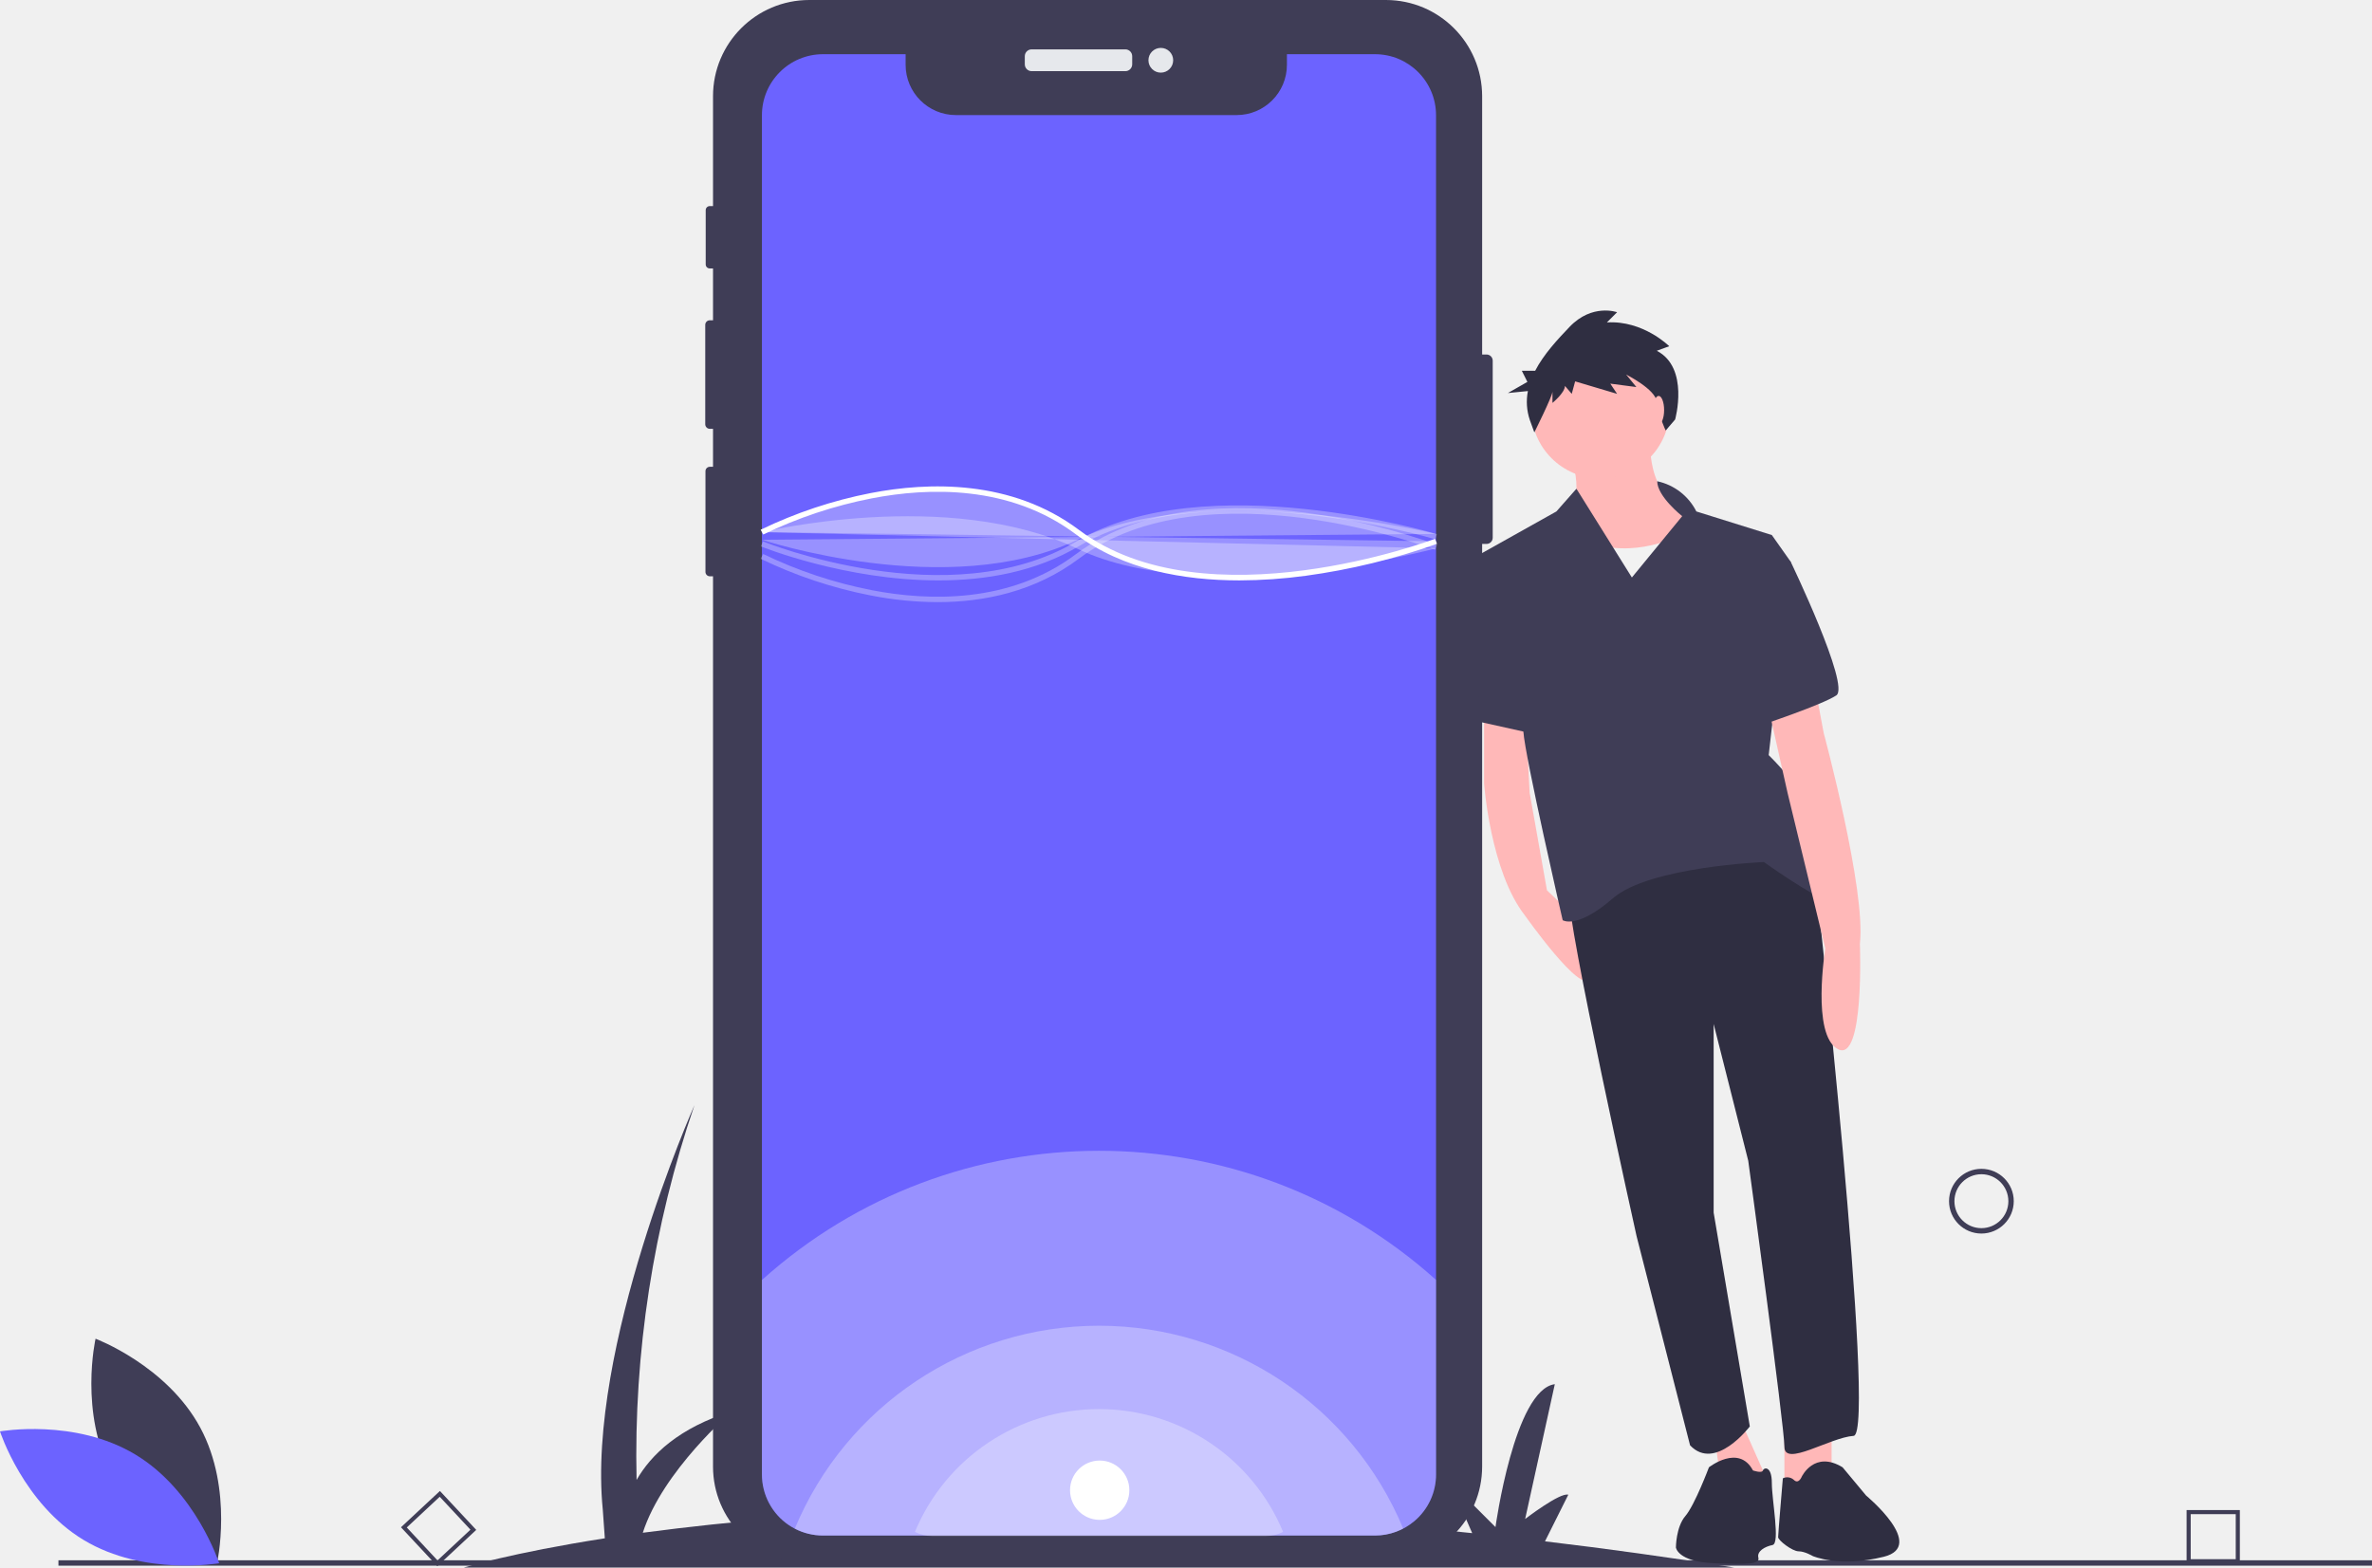
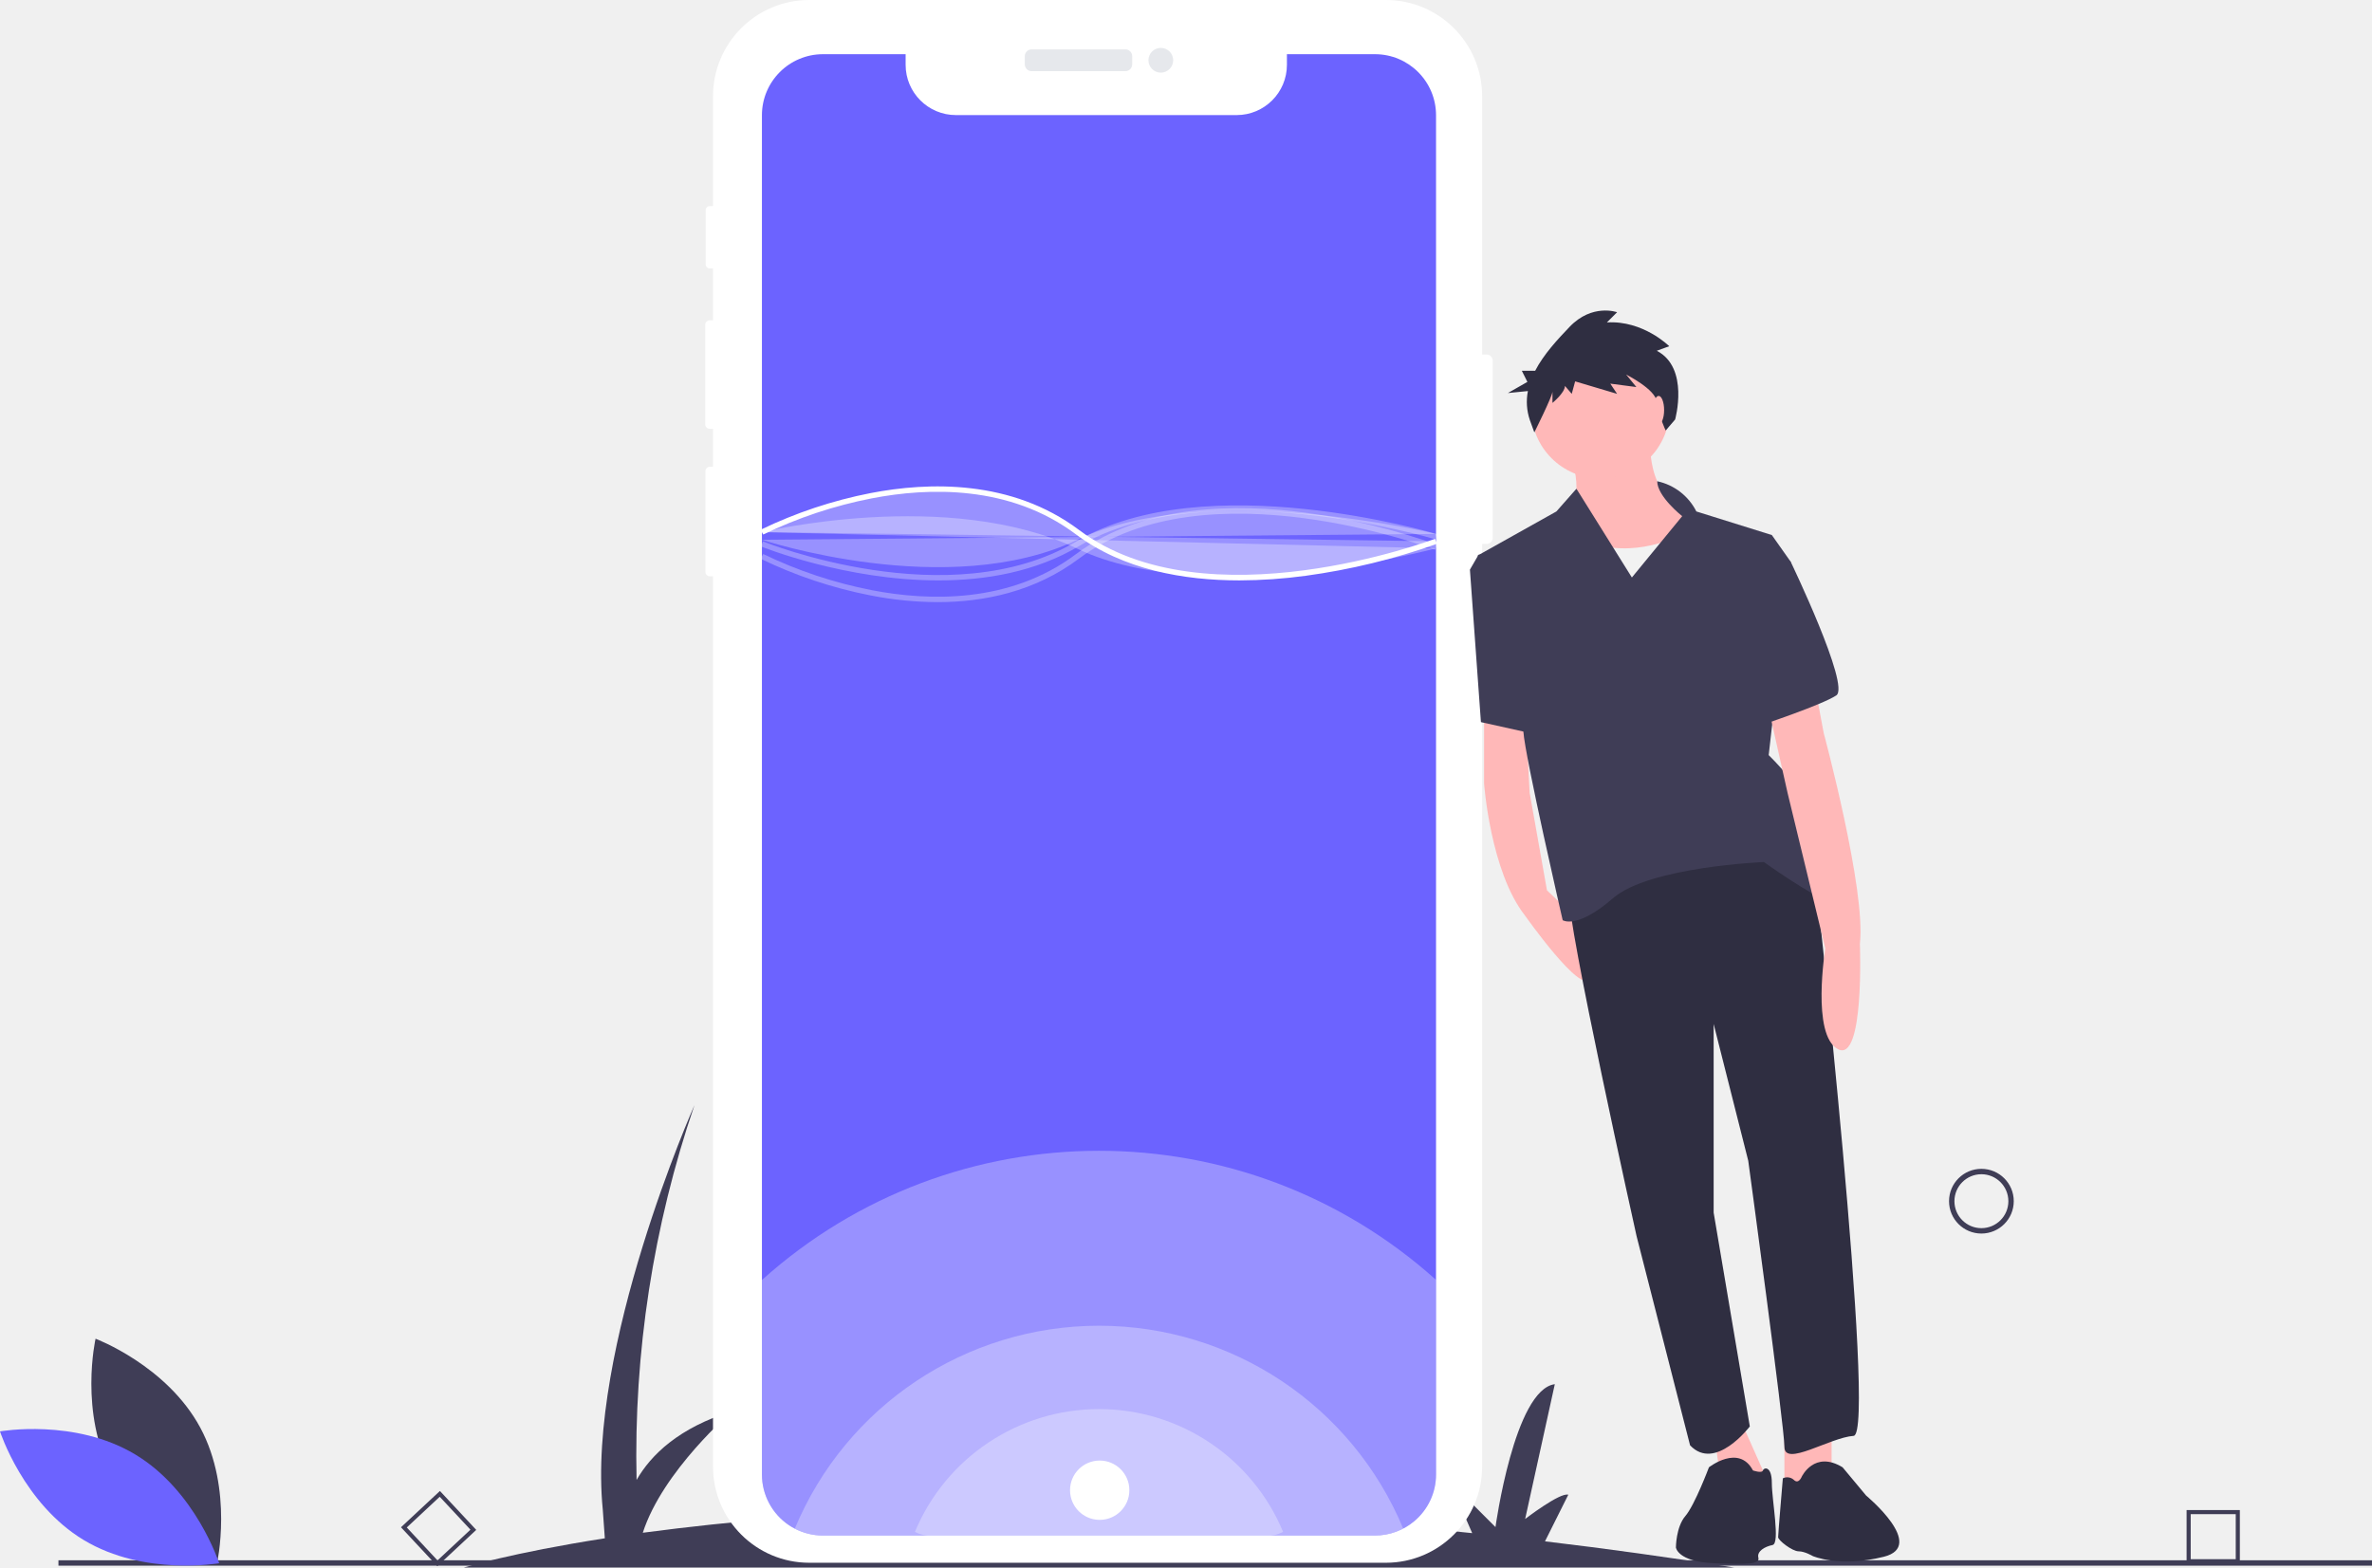
<svg xmlns="http://www.w3.org/2000/svg" id="f7bb3db6-0aca-42e3-bcc4-5e9b3a55e19d" data-name="Layer 1" width="879.5" height="581.351" viewBox="0 0 879.5 581.351">
  <path d="M803.25,740.675q-36.476-5.71-70.143-9.714L741.75,713.675c-3-1-16,9-16,9l11-50c-15,2-22,53-22,53l-17-17,8.368,19.247c-68.681-7.217-127.947-9.469-177.766-8.952L535.75,704.175c-3-1-16,9-16,9l11-50c-15,2-22,53-22,53l-17-17,8.863,20.386A997.852,997.852,0,0,0,398.591,727.777c7.382-22.996,33.159-45.102,33.159-45.102-19.821,6.166-30.132,16.212-35.469,25.525A401.561,401.561,0,0,1,417.75,569.175s-40,90-34,150l.761,10.658C349.712,735.262,332.25,740.675,332.25,740.675Z" transform="translate(-160.25 -159.3247)" fill="#3f3d56" />
  <path d="M894.922,616.811a12,12,0,1,1,12-12A12.014,12.014,0,0,1,894.922,616.811Zm0-22a10,10,0,1,0,10,10A10.011,10.011,0,0,0,894.922,594.811Z" transform="translate(-160.25 -159.3247)" fill="#3f3d56" />
  <path d="M990.75,739.101H971.009V719.36H990.75Zm-18.223-1.519h16.704v-16.704H972.527Z" transform="translate(-160.25 -159.3247)" fill="#3f3d56" />
  <path d="M322.394,740.181l-13.465-14.436L323.365,712.28l13.465,14.436ZM311.075,725.819l11.394,12.215,12.215-11.394L323.29,714.426Z" transform="translate(-160.25 -159.3247)" fill="#3f3d56" />
  <rect x="21.672" y="578.662" width="857.828" height="2" fill="#3f3d56" />
-   <path d="M713.725,293.085v65.68a2.296,2.296,0,0,1-2.29,2.29h-1.63v342.15a35.702,35.702,0,0,1-35.7,35.7H460.315a35.693,35.693,0,0,1-35.69-35.7v-330.15h-1.18a1.618,1.618,0,0,1-1.62-1.61v-37.38a1.62,1.62,0,0,1,1.62-1.62h1.18v-14.08H423.435a1.696,1.696,0,0,1-1.69-1.7v-36.87a1.694,1.694,0,0,1,1.69-1.69H424.625v-19.22H423.415a1.498,1.498,0,0,1-1.5-1.5v-20.12a1.507,1.507,0,0,1,1.5-1.51H424.625v-40.74a35.691,35.691,0,0,1,35.69-35.69H674.105a35.7,35.7,0,0,1,35.7,35.69v95.78H711.435A2.296,2.296,0,0,1,713.725,293.085Z" transform="translate(-160.25 -159.3247)" fill="#3f3d56" />
+   <path class="change" d="M713.725,293.085v65.68a2.296,2.296,0,0,1-2.29,2.29h-1.63v342.15a35.702,35.702,0,0,1-35.7,35.7H460.315a35.693,35.693,0,0,1-35.69-35.7v-330.15h-1.18a1.618,1.618,0,0,1-1.62-1.61v-37.38a1.62,1.62,0,0,1,1.62-1.62h1.18v-14.08H423.435a1.696,1.696,0,0,1-1.69-1.7v-36.87a1.694,1.694,0,0,1,1.69-1.69H424.625v-19.22H423.415a1.498,1.498,0,0,1-1.5-1.5v-20.12a1.507,1.507,0,0,1,1.5-1.51H424.625v-40.74a35.691,35.691,0,0,1,35.69-35.69H674.105a35.7,35.7,0,0,1,35.7,35.69v95.78H711.435A2.296,2.296,0,0,1,713.725,293.085Z" transform="translate(-160.25 -159.3247)" fill="white" />
  <rect x="379.979" y="18.307" width="39.823" height="8.086" rx="2.542" fill="#e6e8ec" />
  <circle cx="430.41" cy="22.35" r="4.587" fill="#e6e8ec" />
  <path d="M692.71,202.075v504.09a22.58,22.58,0,0,1-7.96,17.23,22.642,22.642,0,0,1-14.69,5.41H465.41a22.587,22.587,0,0,1-10.46-2.55,21.155,21.155,0,0,1-2.2-1.3,22.668,22.668,0,0,1-9.99-18.79v-504.09a22.649,22.649,0,0,1,22.65-22.65h30.63v3.93a18.65,18.65,0,0,0,18.65,18.65H618.77a18.65,18.65,0,0,0,18.65-18.65v-3.93h32.64A22.643,22.643,0,0,1,692.71,202.075Z" transform="translate(-160.25 -159.3247)" fill="#6c63ff" />
  <path d="M692.71,634.005v72.16a22.58,22.58,0,0,1-7.96,17.23,22.642,22.642,0,0,1-14.69,5.41H465.41a22.587,22.587,0,0,1-10.46-2.55,21.155,21.155,0,0,1-2.2-1.3,22.668,22.668,0,0,1-9.99-18.79v-72.13a186.971,186.971,0,0,1,249.95-.03Z" transform="translate(-160.25 -159.3247)" fill="#fff" opacity="0.3" />
  <path d="M680.54,726.235a22.41,22.41,0,0,1-10.48,2.57H465.41a22.587,22.587,0,0,1-10.46-2.55,122.161,122.161,0,0,1,225.59-.02Z" transform="translate(-160.25 -159.3247)" fill="#fff" opacity="0.3" />
  <path d="M636,727.445A13.561,13.561,0,0,1,629.658,729H505.82a13.668,13.668,0,0,1-6.33-1.543A73.923,73.923,0,0,1,636,727.445Z" transform="translate(-160.25 -159.3247)" fill="#fff" opacity="0.3" />
  <path d="M619.796,374.575c-20.529,0-43.058-3.909-60.646-17.1-24.487-18.365-54.657-17.385-75.653-13.328a164.863,164.863,0,0,0-40.274,13.415l-.925-1.773a166.957,166.957,0,0,1,40.768-13.595c21.409-4.144,52.197-5.134,77.285,13.682,47,35.25,131.158,3.59,132.001,3.268l.717,1.867a242.355,242.355,0,0,1-48.706,11.857A186.202,186.202,0,0,1,619.796,374.575Z" transform="translate(-160.25 -159.3247)" fill="#fff" />
  <path d="M442.75,356.675s69-16.712,117,6.17,133-.17,133-.17" transform="translate(-160.25 -159.3247)" fill="#fff" opacity="0.3" />
  <path d="M507.891,382.636a131.456,131.456,0,0,1-24.826-2.479A166.957,166.957,0,0,1,442.297,366.562l.925-1.773a164.862,164.862,0,0,0,40.274,13.415c20.996,4.057,51.166,5.037,75.653-13.328,25.066-18.8,60.177-18.747,85.212-15.392a242.355,242.355,0,0,1,48.706,11.857l-.717,1.867c-.845-.324-85.001-31.983-132.001,3.268C543.898,378.814,524.993,382.636,507.891,382.636Z" transform="translate(-160.25 -159.3247)" fill="#fff" opacity="0.3" />
  <path d="M508.231,374.584c-34.634,0-65.391-12.425-65.852-12.615l.762-1.85c.685.282,69.088,27.899,116.1.064,47.825-28.32,132.906-3.041,133.759-2.782l-.58,1.914c-.845-.256-85.093-25.281-132.161,2.589C544.197,371.415,525.719,374.584,508.231,374.584Z" transform="translate(-160.25 -159.3247)" fill="#fff" opacity="0.3" />
  <path d="M442.76,359.505s68.99,22.882,116.99,0,132.96-2.162,132.96-2.162" transform="translate(-160.25 -159.3247)" fill="#fff" opacity="0.3" />
  <path d="M710.519,420.725v29.153s2.332,32.651,15.159,48.977c0,0,20.99,29.736,23.905,23.322l-3.59-21.115-12.152-11.536-6.414-36.149-1.749-32.651Z" transform="translate(-160.25 -159.3247)" fill="#ffb8b8" />
  <polygon points="679.124 524.941 679.124 546.514 661.633 552.928 661.633 527.856 679.124 524.941" fill="#ffb8b8" />
  <polygon points="643.558 522.609 655.219 548.846 638.894 555.843 635.395 530.189 643.558 522.609" fill="#ffb8b8" />
  <path d="M832.961,480.779s23.322,210.483,14.576,211.066-25.654,11.661-25.654,4.081S808.472,589.811,808.472,589.811L795.645,539.085V609.052l13.41,79.296s-12.827,16.909-22.156,6.997l-19.824-77.546S740.838,500.02,742.004,490.691C742.004,490.691,802.059,439.382,832.961,480.779Z" transform="translate(-160.25 -159.3247)" fill="#2f2e41" />
  <path d="M828.296,707.005s4.664-9.912,15.159-3.498l8.746,10.495S874.75,732.675,858.75,736.675c-16.491,4.123-26.372-.263-26.372-.263s-2.915-1.749-5.247-1.749-7.58-4.081-7.58-5.248,1.749-21.827,1.749-21.827a3.677,3.677,0,0,1,4.081.583C827.13,709.92,828.296,707.005,828.296,707.005Z" transform="translate(-160.25 -159.3247)" fill="#2f2e41" />
  <path d="M793.896,703.507s11.078-8.746,16.326,1.166c0,0,3.304,1.166,3.693,0s3.304-1.749,3.304,4.664,3.166,22.41.251,22.993-5.831,2.332-5.247,4.664-3.166,2.661-16.576,2.078-13.993-5.831-13.993-5.831,0-7.58,3.498-11.661S793.896,703.507,793.896,703.507Z" transform="translate(-160.25 -159.3247)" fill="#2f2e41" />
  <path d="M772.323,321.605s-2.915,21.573,15.742,29.153-41.397,32.651-47.228,18.075,1.166-19.241,1.166-19.241,5.831-5.831.583-21.573Z" transform="translate(-160.25 -159.3247)" fill="#ffb8b8" />
  <circle cx="593.415" cy="151.785" r="25.654" fill="#ffb8b8" />
  <path d="M783.401,357.755s-17.492,9.329-34.4,2.332-16.326,23.322-16.326,23.322l8.746,22.739,60.638-5.831-4.081-34.983Z" transform="translate(-160.25 -159.3247)" fill="#f2f2f2" />
  <path d="M774.711,337.804a21.166,21.166,0,0,1,14.521,11.205l27.987,8.746,6.997,9.912-8.163,71.716s15.159,14.576,15.159,22.739,18.658,36.149,9.329,32.651-26.238-15.743-26.238-15.743-42.563,1.749-55.973,13.41-18.658,8.163-18.658,8.163-13.993-60.638-14.576-69.967-16.909-65.302-16.909-65.302l29.153-16.326,7.425-8.425,20.561,32.913L783.984,350.758S774.766,343.508,774.711,337.804Z" transform="translate(-160.25 -159.3247)" fill="#3f3d56" />
  <path d="M832.961,412.562l3.498,18.658s15.743,58.306,13.41,78.129c0,0,1.749,44.312-8.163,39.065s-4.664-37.316-4.664-37.316L823.049,453.376l-7.58-33.817Z" transform="translate(-160.25 -159.3247)" fill="#ffb8b8" />
  <path d="M818.384,364.168l5.831,3.498s22.156,46.061,16.909,49.56S813.137,428.304,813.137,428.304Z" transform="translate(-160.25 -159.3247)" fill="#3f3d56" />
  <polygon points="561.93 206.01 548.228 205.718 545.022 211.257 549.103 267.814 570.093 272.478 561.93 206.01" fill="#3f3d56" />
  <path d="M774.556,289.413l4.624-1.681s-9.668-9.669-23.12-8.828l3.783-3.783s-9.248-3.363-17.656,5.465c-4.42,4.641-9.533,10.095-12.721,16.24h-4.952l2.067,4.134-7.234,4.134,7.425-.743a20.859,20.859,0,0,0,.702,10.706l1.681,4.624s6.726-13.452,6.726-15.133v4.204s4.624-3.783,4.624-6.306l2.522,2.943,1.261-4.624,15.554,4.624-2.522-3.783,9.669,1.261-3.783-4.624s10.93,5.465,11.35,10.089,3.306,10.652,3.306,10.652l3.498-4.081S786.747,295.719,774.556,289.413Z" transform="translate(-160.25 -159.3247)" fill="#2f2e41" />
  <ellipse cx="614.988" cy="152.077" rx="2.041" ry="5.247" fill="#ffb8b8" />
  <path d="M201.884,706.341c12.428,23.049,38.806,32.944,38.806,32.944s6.227-27.475-6.201-50.524-38.806-32.944-38.806-32.944S189.456,683.292,201.884,706.341Z" transform="translate(-160.25 -159.3247)" fill="#3f3d56" />
  <path d="M210.427,698.758c22.438,13.5,31.08,40.314,31.08,40.314s-27.738,4.927-50.177-8.573S160.25,690.185,160.25,690.185,187.988,685.258,210.427,698.758Z" transform="translate(-160.25 -159.3247)" fill="#6c63ff" />
  <path d="M442.76,356.675s68.99-36,116.99,0,132.96,3.402,132.96,3.402" transform="translate(-160.25 -159.3247)" fill="#fff" opacity="0.3" />
  <circle cx="407.75" cy="552.675" r="11" fill="#fff" />
</svg>
